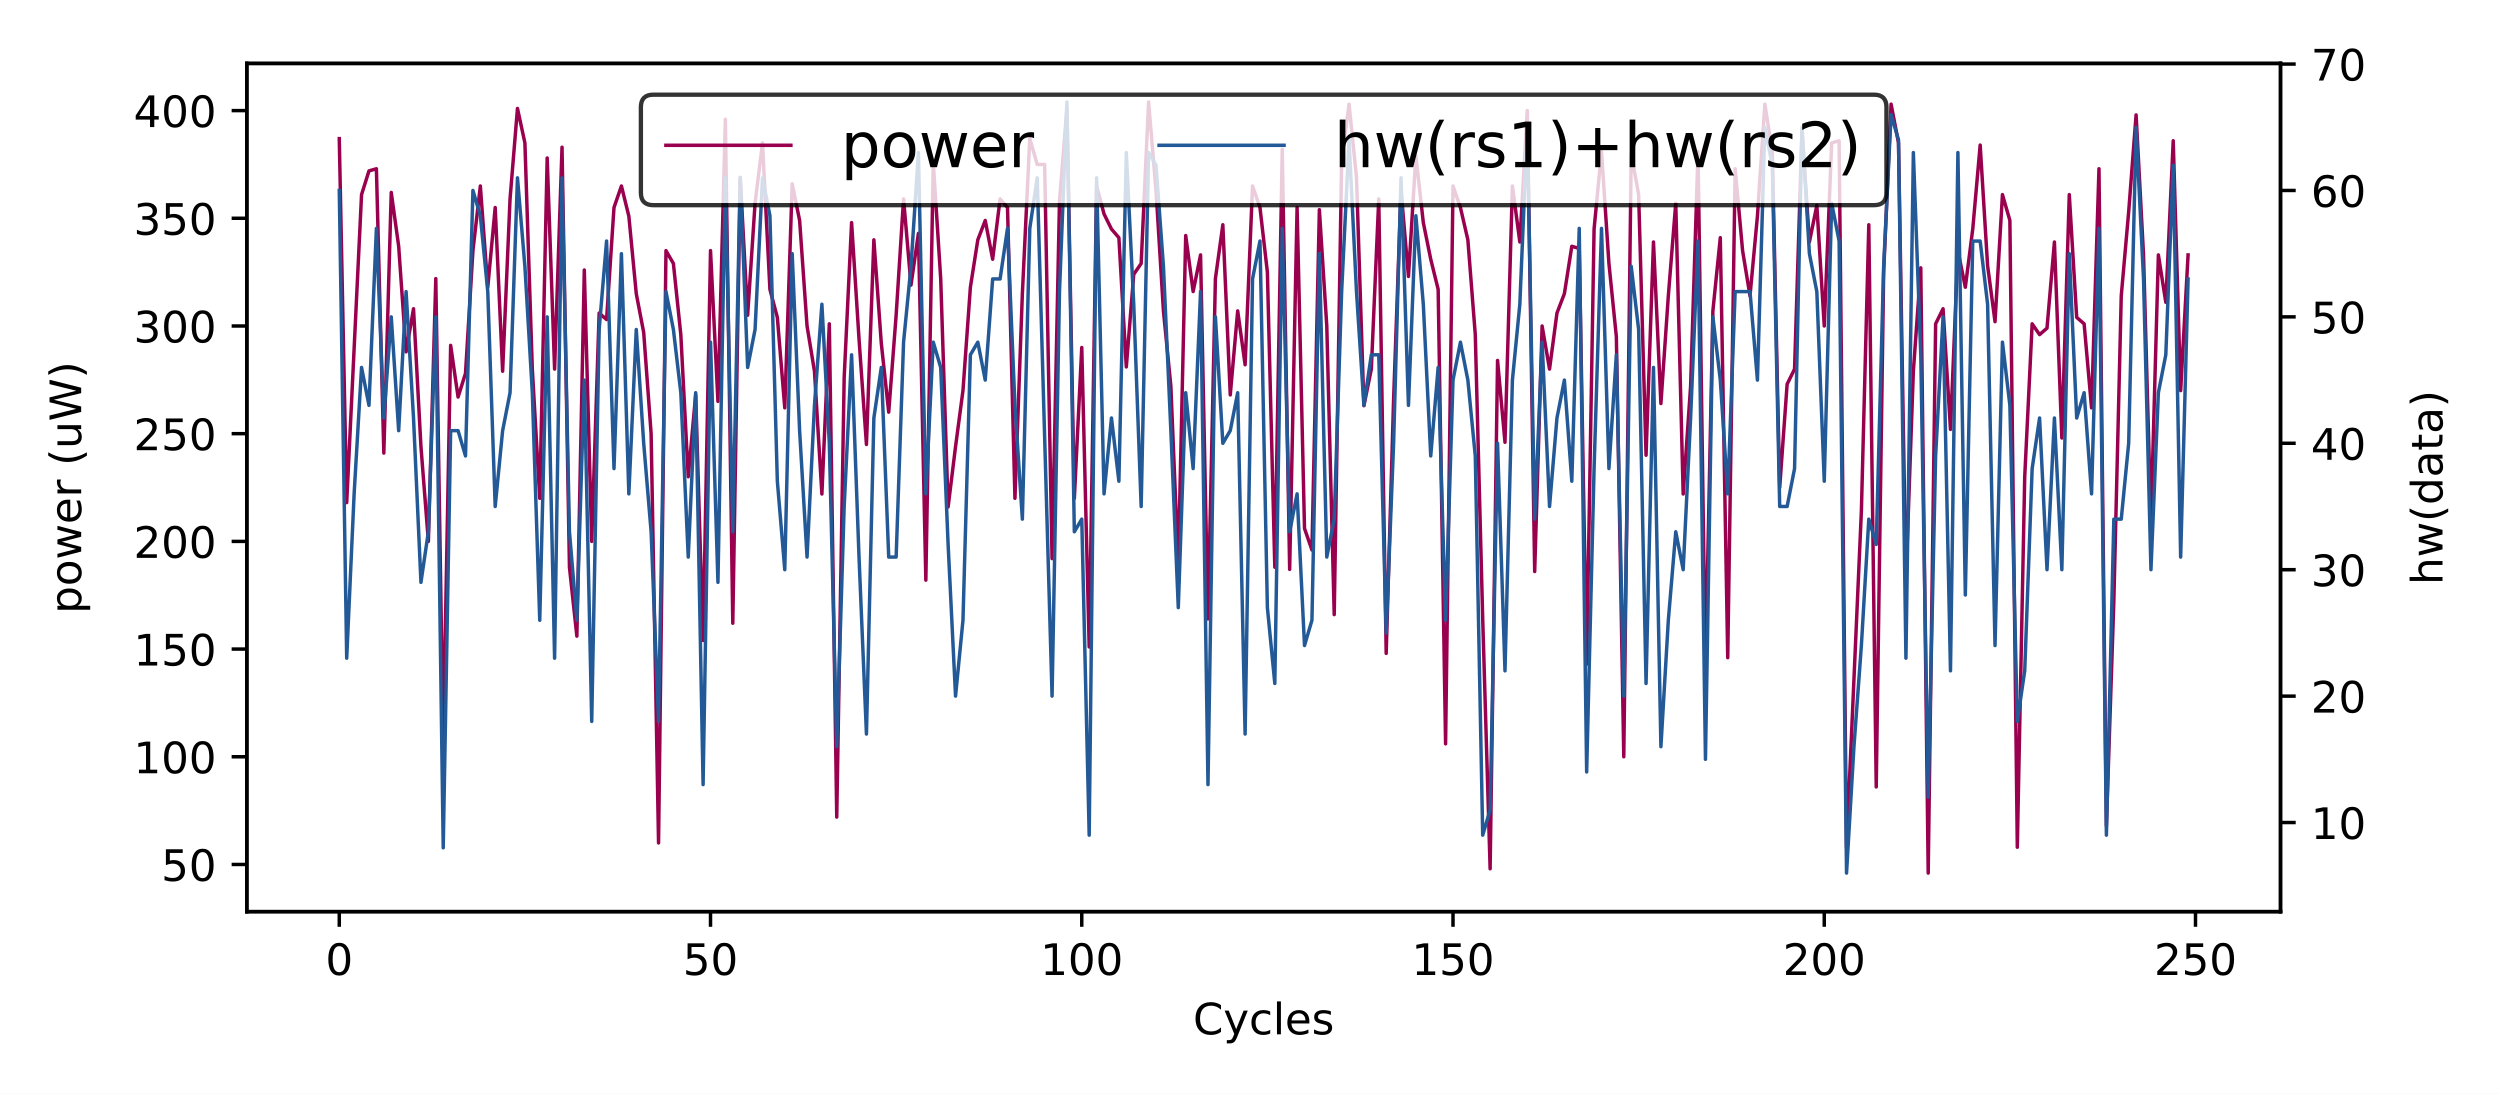
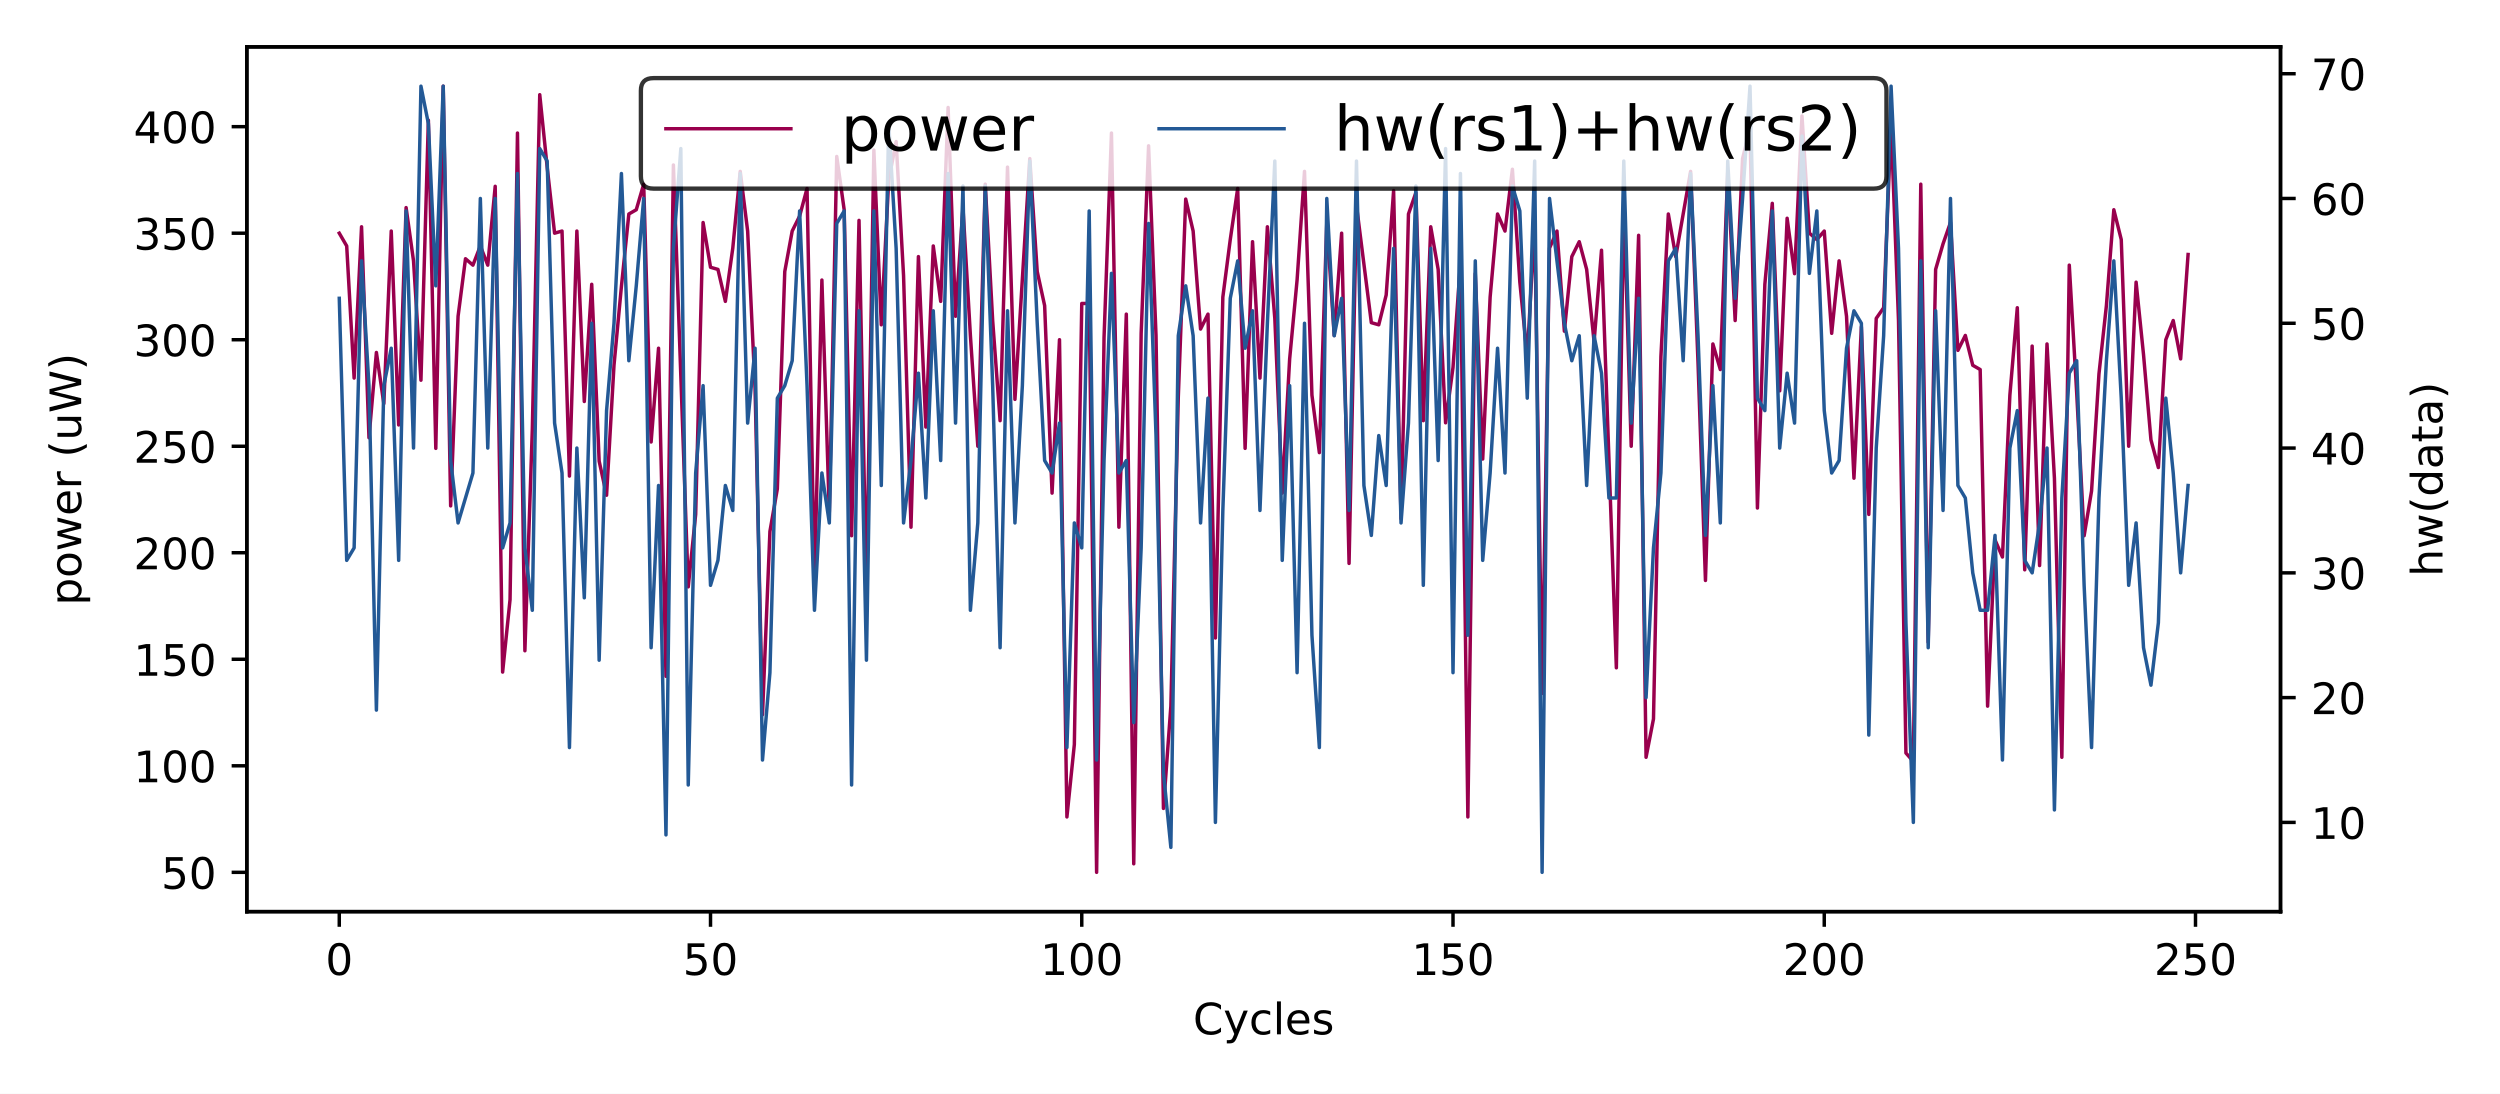
<svg xmlns="http://www.w3.org/2000/svg" xmlns:xlink="http://www.w3.org/1999/xlink" width="576pt" height="252pt" viewBox="0 0 576 252" version="1.1">
  <defs>
    <style type="text/css">*{stroke-linejoin: round; stroke-linecap: butt}</style>
  </defs>
  <g id="figure_1">
    <g id="patch_1">
      <path d="M 0 252  L 576 252  L 576 0  L 0 0  z " style="fill: #ffffff" />
    </g>
    <g id="axes_1">
      <g id="patch_2">
-         <path d="M 56.87 210.04  L 525.43 210.04  L 525.43 14.615  L 56.87 14.615  z " style="fill: #ffffff" />
+         <path d="M 56.87 210.04  L 525.43 210.04  L 525.43 10.8  L 56.87 10.8  z " style="fill: #ffffff" />
      </g>
      <g id="matplotlib.axis_1">
        <g id="xtick_1">
          <g id="line2d_1">
            <defs>
-               <path id="m3ae32cfdd5" d="M 0 0  L 0 3.5  " style="stroke: #000000; stroke-width: 0.8" />
+               <path id="m94fd69155f" d="M 0 0  L 0 3.5  " style="stroke: #000000; stroke-width: 0.8" />
            </defs>
            <g>
-               <use xlink:href="#m3ae32cfdd5" x="78.168" y="210.04" style="stroke: #000000; stroke-width: 0.8" />
+               <use xlink:href="#m94fd69155f" x="78.168" y="210.04" style="stroke: #000000; stroke-width: 0.8" />
            </g>
          </g>
          <g id="text_1">
            <text style="font: 10px 'DejaVu Sans', 'Bitstream Vera Sans', 'Computer Modern Sans Serif', 'Lucida Grande', 'Verdana', 'Geneva', 'Lucid', 'Arial', 'Helvetica', 'Avant Garde', sans-serif; text-anchor: middle" x="78.168" y="224.638" transform="rotate(-0 78.16818 224.6384)">0</text>
          </g>
        </g>
        <g id="xtick_2">
          <g id="line2d_2">
            <g>
-               <use xlink:href="#m3ae32cfdd5" x="163.703" y="210.04" style="stroke: #000000; stroke-width: 0.8" />
+               <use xlink:href="#m94fd69155f" x="163.703" y="210.04" style="stroke: #000000; stroke-width: 0.8" />
            </g>
          </g>
          <g id="text_2">
            <text style="font: 10px 'DejaVu Sans', 'Bitstream Vera Sans', 'Computer Modern Sans Serif', 'Lucida Grande', 'Verdana', 'Geneva', 'Lucid', 'Arial', 'Helvetica', 'Avant Garde', sans-serif; text-anchor: middle" x="163.703" y="224.638" transform="rotate(-0 163.703 224.6384)">50</text>
          </g>
        </g>
        <g id="xtick_3">
          <g id="line2d_3">
            <g>
-               <use xlink:href="#m3ae32cfdd5" x="249.238" y="210.04" style="stroke: #000000; stroke-width: 0.8" />
+               <use xlink:href="#m94fd69155f" x="249.238" y="210.04" style="stroke: #000000; stroke-width: 0.8" />
            </g>
          </g>
          <g id="text_3">
            <text style="font: 10px 'DejaVu Sans', 'Bitstream Vera Sans', 'Computer Modern Sans Serif', 'Lucida Grande', 'Verdana', 'Geneva', 'Lucid', 'Arial', 'Helvetica', 'Avant Garde', sans-serif; text-anchor: middle" x="249.238" y="224.638" transform="rotate(-0 249.2379 224.6384)">100</text>
          </g>
        </g>
        <g id="xtick_4">
          <g id="line2d_4">
            <g>
-               <use xlink:href="#m3ae32cfdd5" x="334.773" y="210.04" style="stroke: #000000; stroke-width: 0.8" />
+               <use xlink:href="#m94fd69155f" x="334.773" y="210.04" style="stroke: #000000; stroke-width: 0.8" />
            </g>
          </g>
          <g id="text_4">
            <text style="font: 10px 'DejaVu Sans', 'Bitstream Vera Sans', 'Computer Modern Sans Serif', 'Lucida Grande', 'Verdana', 'Geneva', 'Lucid', 'Arial', 'Helvetica', 'Avant Garde', sans-serif; text-anchor: middle" x="334.773" y="224.638" transform="rotate(-0 334.7728 224.6384)">150</text>
          </g>
        </g>
        <g id="xtick_5">
          <g id="line2d_5">
            <g>
-               <use xlink:href="#m3ae32cfdd5" x="420.308" y="210.04" style="stroke: #000000; stroke-width: 0.8" />
+               <use xlink:href="#m94fd69155f" x="420.308" y="210.04" style="stroke: #000000; stroke-width: 0.8" />
            </g>
          </g>
          <g id="text_5">
            <text style="font: 10px 'DejaVu Sans', 'Bitstream Vera Sans', 'Computer Modern Sans Serif', 'Lucida Grande', 'Verdana', 'Geneva', 'Lucid', 'Arial', 'Helvetica', 'Avant Garde', sans-serif; text-anchor: middle" x="420.308" y="224.638" transform="rotate(-0 420.3076 224.6384)">200</text>
          </g>
        </g>
        <g id="xtick_6">
          <g id="line2d_6">
            <g>
-               <use xlink:href="#m3ae32cfdd5" x="505.843" y="210.04" style="stroke: #000000; stroke-width: 0.8" />
+               <use xlink:href="#m94fd69155f" x="505.843" y="210.04" style="stroke: #000000; stroke-width: 0.8" />
            </g>
          </g>
          <g id="text_6">
            <text style="font: 10px 'DejaVu Sans', 'Bitstream Vera Sans', 'Computer Modern Sans Serif', 'Lucida Grande', 'Verdana', 'Geneva', 'Lucid', 'Arial', 'Helvetica', 'Avant Garde', sans-serif; text-anchor: middle" x="505.843" y="224.638" transform="rotate(-0 505.8425 224.6384)">250</text>
          </g>
        </g>
        <g id="text_7">
          <text style="font: 10px 'DejaVu Sans', 'Bitstream Vera Sans', 'Computer Modern Sans Serif', 'Lucida Grande', 'Verdana', 'Geneva', 'Lucid', 'Arial', 'Helvetica', 'Avant Garde', sans-serif; text-anchor: middle" x="291.15" y="238.317" transform="rotate(-0 291.15 238.3166)">Cycles</text>
        </g>
      </g>
      <g id="matplotlib.axis_2">
        <g id="ytick_1">
          <g id="line2d_7">
            <defs>
-               <path id="me11dfe905e" d="M 0 0  L -3.5 0  " style="stroke: #000000; stroke-width: 0.8" />
+               <path id="md561f7c94f" d="M 0 0  L -3.5 0  " style="stroke: #000000; stroke-width: 0.8" />
            </defs>
            <g>
-               <use xlink:href="#me11dfe905e" x="56.87" y="199.172" style="stroke: #000000; stroke-width: 0.8" />
+               <use xlink:href="#md561f7c94f" x="56.87" y="200.984" style="stroke: #000000; stroke-width: 0.8" />
            </g>
          </g>
          <g id="text_8">
-             <text style="font: 10px 'DejaVu Sans', 'Bitstream Vera Sans', 'Computer Modern Sans Serif', 'Lucida Grande', 'Verdana', 'Geneva', 'Lucid', 'Arial', 'Helvetica', 'Avant Garde', sans-serif; text-anchor: end" x="49.87" y="202.971" transform="rotate(-0 49.87 202.9713)">50</text>
+             <text style="font: 10px 'DejaVu Sans', 'Bitstream Vera Sans', 'Computer Modern Sans Serif', 'Lucida Grande', 'Verdana', 'Geneva', 'Lucid', 'Arial', 'Helvetica', 'Avant Garde', sans-serif; text-anchor: end" x="49.87" y="204.783" transform="rotate(-0 49.87 204.7829)">50</text>
          </g>
        </g>
        <g id="ytick_2">
          <g id="line2d_8">
            <g>
-               <use xlink:href="#me11dfe905e" x="56.87" y="174.359" style="stroke: #000000; stroke-width: 0.8" />
+               <use xlink:href="#md561f7c94f" x="56.87" y="176.441" style="stroke: #000000; stroke-width: 0.8" />
            </g>
          </g>
          <g id="text_9">
-             <text style="font: 10px 'DejaVu Sans', 'Bitstream Vera Sans', 'Computer Modern Sans Serif', 'Lucida Grande', 'Verdana', 'Geneva', 'Lucid', 'Arial', 'Helvetica', 'Avant Garde', sans-serif; text-anchor: end" x="49.87" y="178.159" transform="rotate(-0 49.87 178.1586)">100</text>
+             <text style="font: 10px 'DejaVu Sans', 'Bitstream Vera Sans', 'Computer Modern Sans Serif', 'Lucida Grande', 'Verdana', 'Geneva', 'Lucid', 'Arial', 'Helvetica', 'Avant Garde', sans-serif; text-anchor: end" x="49.87" y="180.24" transform="rotate(-0 49.87 180.2399)">100</text>
          </g>
        </g>
        <g id="ytick_3">
          <g id="line2d_9">
            <g>
-               <use xlink:href="#me11dfe905e" x="56.87" y="149.547" style="stroke: #000000; stroke-width: 0.8" />
+               <use xlink:href="#md561f7c94f" x="56.87" y="151.898" style="stroke: #000000; stroke-width: 0.8" />
            </g>
          </g>
          <g id="text_10">
-             <text style="font: 10px 'DejaVu Sans', 'Bitstream Vera Sans', 'Computer Modern Sans Serif', 'Lucida Grande', 'Verdana', 'Geneva', 'Lucid', 'Arial', 'Helvetica', 'Avant Garde', sans-serif; text-anchor: end" x="49.87" y="153.346" transform="rotate(-0 49.87 153.3459)">150</text>
+             <text style="font: 10px 'DejaVu Sans', 'Bitstream Vera Sans', 'Computer Modern Sans Serif', 'Lucida Grande', 'Verdana', 'Geneva', 'Lucid', 'Arial', 'Helvetica', 'Avant Garde', sans-serif; text-anchor: end" x="49.87" y="155.697" transform="rotate(-0 49.87 155.6969)">150</text>
          </g>
        </g>
        <g id="ytick_4">
          <g id="line2d_10">
            <g>
-               <use xlink:href="#me11dfe905e" x="56.87" y="124.734" style="stroke: #000000; stroke-width: 0.8" />
+               <use xlink:href="#md561f7c94f" x="56.87" y="127.355" style="stroke: #000000; stroke-width: 0.8" />
            </g>
          </g>
          <g id="text_11">
-             <text style="font: 10px 'DejaVu Sans', 'Bitstream Vera Sans', 'Computer Modern Sans Serif', 'Lucida Grande', 'Verdana', 'Geneva', 'Lucid', 'Arial', 'Helvetica', 'Avant Garde', sans-serif; text-anchor: end" x="49.87" y="128.533" transform="rotate(-0 49.87 128.5333)">200</text>
+             <text style="font: 10px 'DejaVu Sans', 'Bitstream Vera Sans', 'Computer Modern Sans Serif', 'Lucida Grande', 'Verdana', 'Geneva', 'Lucid', 'Arial', 'Helvetica', 'Avant Garde', sans-serif; text-anchor: end" x="49.87" y="131.154" transform="rotate(-0 49.87 131.1539)">200</text>
          </g>
        </g>
        <g id="ytick_5">
          <g id="line2d_11">
            <g>
-               <use xlink:href="#me11dfe905e" x="56.87" y="99.921" style="stroke: #000000; stroke-width: 0.8" />
+               <use xlink:href="#md561f7c94f" x="56.87" y="102.812" style="stroke: #000000; stroke-width: 0.8" />
            </g>
          </g>
          <g id="text_12">
-             <text style="font: 10px 'DejaVu Sans', 'Bitstream Vera Sans', 'Computer Modern Sans Serif', 'Lucida Grande', 'Verdana', 'Geneva', 'Lucid', 'Arial', 'Helvetica', 'Avant Garde', sans-serif; text-anchor: end" x="49.87" y="103.721" transform="rotate(-0 49.87 103.7206)">250</text>
+             <text style="font: 10px 'DejaVu Sans', 'Bitstream Vera Sans', 'Computer Modern Sans Serif', 'Lucida Grande', 'Verdana', 'Geneva', 'Lucid', 'Arial', 'Helvetica', 'Avant Garde', sans-serif; text-anchor: end" x="49.87" y="106.611" transform="rotate(-0 49.87 106.6109)">250</text>
          </g>
        </g>
        <g id="ytick_6">
          <g id="line2d_12">
            <g>
-               <use xlink:href="#me11dfe905e" x="56.87" y="75.109" style="stroke: #000000; stroke-width: 0.8" />
+               <use xlink:href="#md561f7c94f" x="56.87" y="78.269" style="stroke: #000000; stroke-width: 0.8" />
            </g>
          </g>
          <g id="text_13">
-             <text style="font: 10px 'DejaVu Sans', 'Bitstream Vera Sans', 'Computer Modern Sans Serif', 'Lucida Grande', 'Verdana', 'Geneva', 'Lucid', 'Arial', 'Helvetica', 'Avant Garde', sans-serif; text-anchor: end" x="49.87" y="78.908" transform="rotate(-0 49.87 78.90792)">300</text>
+             <text style="font: 10px 'DejaVu Sans', 'Bitstream Vera Sans', 'Computer Modern Sans Serif', 'Lucida Grande', 'Verdana', 'Geneva', 'Lucid', 'Arial', 'Helvetica', 'Avant Garde', sans-serif; text-anchor: end" x="49.87" y="82.068" transform="rotate(-0 49.87 82.0679)">300</text>
          </g>
        </g>
        <g id="ytick_7">
          <g id="line2d_13">
            <g>
-               <use xlink:href="#me11dfe905e" x="56.87" y="50.296" style="stroke: #000000; stroke-width: 0.8" />
+               <use xlink:href="#md561f7c94f" x="56.87" y="53.726" style="stroke: #000000; stroke-width: 0.8" />
            </g>
          </g>
          <g id="text_14">
-             <text style="font: 10px 'DejaVu Sans', 'Bitstream Vera Sans', 'Computer Modern Sans Serif', 'Lucida Grande', 'Verdana', 'Geneva', 'Lucid', 'Arial', 'Helvetica', 'Avant Garde', sans-serif; text-anchor: end" x="49.87" y="54.095" transform="rotate(-0 49.87 54.09525)">350</text>
+             <text style="font: 10px 'DejaVu Sans', 'Bitstream Vera Sans', 'Computer Modern Sans Serif', 'Lucida Grande', 'Verdana', 'Geneva', 'Lucid', 'Arial', 'Helvetica', 'Avant Garde', sans-serif; text-anchor: end" x="49.87" y="57.525" transform="rotate(-0 49.87 57.52491)">350</text>
          </g>
        </g>
        <g id="ytick_8">
          <g id="line2d_14">
            <g>
-               <use xlink:href="#me11dfe905e" x="56.87" y="25.483" style="stroke: #000000; stroke-width: 0.8" />
+               <use xlink:href="#md561f7c94f" x="56.87" y="29.183" style="stroke: #000000; stroke-width: 0.8" />
            </g>
          </g>
          <g id="text_15">
-             <text style="font: 10px 'DejaVu Sans', 'Bitstream Vera Sans', 'Computer Modern Sans Serif', 'Lucida Grande', 'Verdana', 'Geneva', 'Lucid', 'Arial', 'Helvetica', 'Avant Garde', sans-serif; text-anchor: end" x="49.87" y="29.283" transform="rotate(-0 49.87 29.28258)">400</text>
+             <text style="font: 10px 'DejaVu Sans', 'Bitstream Vera Sans', 'Computer Modern Sans Serif', 'Lucida Grande', 'Verdana', 'Geneva', 'Lucid', 'Arial', 'Helvetica', 'Avant Garde', sans-serif; text-anchor: end" x="49.87" y="32.982" transform="rotate(-0 49.87 32.98192)">400</text>
          </g>
        </g>
        <g id="text_16">
-           <text style="font: 10px 'DejaVu Sans', 'Bitstream Vera Sans', 'Computer Modern Sans Serif', 'Lucida Grande', 'Verdana', 'Geneva', 'Lucid', 'Arial', 'Helvetica', 'Avant Garde', sans-serif; text-anchor: middle" x="18.703" y="112.328" transform="rotate(-90 18.70281 112.3277)">power (uW)</text>
+           <text style="font: 10px 'DejaVu Sans', 'Bitstream Vera Sans', 'Computer Modern Sans Serif', 'Lucida Grande', 'Verdana', 'Geneva', 'Lucid', 'Arial', 'Helvetica', 'Avant Garde', sans-serif; text-anchor: middle" x="18.703" y="110.42" transform="rotate(-90 18.70281 110.42)">power (uW)</text>
        </g>
      </g>
      <g id="line2d_15">
-         <path d="M 78.168 31.935  L 79.879 115.801  L 83.3 44.837  L 85.011 39.378  L 86.722 38.882  L 88.432 104.388  L 90.143 44.341  L 91.854 56.747  L 93.564 81.064  L 95.275 71.139  L 96.986 102.899  L 98.697 124.734  L 100.407 64.191  L 102.118 171.382  L 103.829 79.575  L 105.539 91.485  L 107.25 86.026  L 108.961 57.74  L 110.671 42.852  L 112.382 66.176  L 114.093 47.815  L 115.804 85.53  L 117.514 45.83  L 119.225 24.987  L 120.936 32.927  L 122.646 85.034  L 124.357 114.809  L 126.068 36.401  L 127.778 85.034  L 129.489 33.92  L 131.2 130.689  L 132.91 146.569  L 134.621 62.206  L 136.332 124.734  L 138.043 72.131  L 139.753 73.62  L 141.464 47.815  L 143.175 42.852  L 144.885 49.8  L 146.596 67.665  L 148.307 76.597  L 150.017 99.921  L 151.728 194.21  L 153.439 57.74  L 155.15 60.717  L 156.86 77.094  L 158.571 109.846  L 160.282 90.989  L 161.992 147.562  L 163.703 57.74  L 165.414 92.478  L 167.124 27.468  L 168.835 143.592  L 170.546 40.867  L 172.257 72.627  L 173.967 46.822  L 175.678 32.927  L 177.389 66.672  L 179.099 73.124  L 180.81 93.966  L 182.521 42.356  L 184.231 50.792  L 185.942 75.109  L 187.653 85.53  L 189.364 113.816  L 191.074 74.612  L 192.785 188.254  L 194.496 87.019  L 196.206 51.289  L 197.917 78.086  L 199.628 102.403  L 201.338 55.259  L 203.049 79.079  L 204.76 94.959  L 206.47 72.627  L 208.181 45.83  L 209.892 65.68  L 211.603 53.77  L 213.313 133.667  L 215.024 37.393  L 216.735 64.191  L 218.445 116.794  L 220.156 102.899  L 221.867 89.996  L 223.577 66.176  L 225.288 55.259  L 226.999 50.792  L 228.71 59.725  L 230.42 45.83  L 232.131 47.815  L 233.842 114.809  L 235.552 67.665  L 237.263 31.935  L 238.974 37.89  L 240.684 37.89  L 242.395 128.704  L 244.106 46.326  L 245.817 24.987  L 247.527 114.809  L 249.238 80.071  L 250.949 149.05  L 252.659 42.852  L 254.37 49.304  L 256.081 52.777  L 257.791 54.762  L 259.502 84.538  L 261.213 63.199  L 262.923 60.717  L 264.634 23.498  L 266.345 43.845  L 268.056 71.635  L 269.766 89.004  L 271.477 130.193  L 273.188 54.266  L 274.898 67.169  L 276.609 58.732  L 278.32 142.599  L 280.03 64.191  L 281.741 51.785  L 283.452 90.989  L 285.163 71.635  L 286.873 84.041  L 288.584 42.852  L 290.295 47.815  L 292.005 62.702  L 293.716 130.689  L 295.427 34.416  L 297.137 131.185  L 298.848 47.815  L 300.559 121.757  L 302.27 126.719  L 303.98 48.311  L 305.691 75.109  L 307.402 141.607  L 309.112 36.897  L 310.823 23.995  L 312.534 40.867  L 314.244 93.47  L 315.955 85.034  L 317.666 45.83  L 319.377 150.539  L 321.087 91.981  L 322.798 43.845  L 324.509 63.695  L 326.219 35.905  L 327.93 51.289  L 329.641 59.725  L 331.351 66.672  L 333.062 171.382  L 334.773 42.852  L 336.483 47.815  L 338.194 55.259  L 339.905 77.094  L 341.616 142.599  L 343.326 200.165  L 345.037 83.049  L 346.748 101.906  L 348.458 42.852  L 350.169 55.755  L 351.88 25.483  L 353.59 131.682  L 355.301 75.109  L 357.012 85.034  L 358.723 72.131  L 360.433 67.665  L 362.144 56.747  L 363.855 57.244  L 365.565 153.02  L 367.276 52.777  L 368.987 34.912  L 370.697 60.717  L 372.408 77.59  L 374.119 174.359  L 375.83 35.408  L 377.54 44.837  L 379.251 104.884  L 380.962 55.755  L 382.672 92.974  L 384.383 68.161  L 386.094 46.822  L 387.804 113.816  L 389.515 89.004  L 391.226 34.912  L 392.936 154.509  L 394.647 71.635  L 396.358 54.762  L 398.069 151.532  L 399.779 38.882  L 401.49 57.74  L 403.201 68.161  L 404.911 49.8  L 406.622 23.995  L 408.333 34.912  L 410.043 112.328  L 411.754 88.508  L 413.465 85.034  L 415.176 29.95  L 416.886 55.755  L 418.597 47.319  L 420.308 75.109  L 422.018 32.927  L 423.729 32.431  L 425.44 195.202  L 428.861 117.786  L 430.572 51.785  L 432.283 181.307  L 433.993 62.702  L 435.704 23.995  L 437.415 32.927  L 439.125 133.667  L 440.836 85.53  L 442.547 61.71  L 444.257 201.157  L 445.968 74.612  L 447.679 71.139  L 449.39 98.929  L 451.1 57.74  L 452.811 66.176  L 454.522 52.777  L 456.232 33.423  L 457.943 61.214  L 459.654 74.116  L 461.364 44.837  L 463.075 50.792  L 464.786 195.202  L 466.496 109.846  L 468.207 74.612  L 469.918 77.094  L 471.629 75.605  L 473.339 55.755  L 475.05 100.914  L 476.761 44.837  L 478.471 73.124  L 480.182 74.612  L 481.893 93.966  L 483.603 38.882  L 485.314 190.239  L 487.025 138.629  L 488.736 68.161  L 490.446 48.807  L 492.157 26.476  L 493.868 58.732  L 495.578 120.268  L 497.289 58.732  L 499 69.65  L 500.71 32.431  L 502.421 89.996  L 504.132 58.732  L 504.132 58.732  " clip-path="url(#pb6d35156f7)" style="fill: none; stroke: #99004d; stroke-width: 0.8; stroke-linecap: square" />
+         <path d="M 78.168 53.726  L 79.879 56.671  L 81.59 87.104  L 83.3 52.253  L 85.011 100.848  L 86.722 81.214  L 88.432 92.994  L 90.143 53.235  L 91.854 97.903  L 93.564 47.835  L 95.275 60.107  L 96.986 87.595  L 98.697 27.71  L 100.407 103.303  L 102.118 19.856  L 103.829 116.556  L 105.539 72.869  L 107.25 59.616  L 108.961 61.089  L 110.671 56.671  L 112.382 61.089  L 114.093 42.927  L 115.804 154.843  L 117.514 138.154  L 119.225 30.655  L 120.936 149.934  L 122.646 98.885  L 124.357 21.82  L 126.068 38.509  L 127.778 53.726  L 129.489 53.235  L 131.2 109.684  L 132.91 53.235  L 134.621 92.504  L 136.332 65.506  L 138.043 106.248  L 139.753 114.101  L 141.464 84.159  L 143.175 65.997  L 144.885 49.308  L 146.596 48.326  L 148.307 42.436  L 150.017 101.83  L 151.728 80.232  L 153.439 155.825  L 155.15 38.018  L 158.571 135.208  L 160.282 118.519  L 161.992 51.271  L 163.703 61.579  L 165.414 62.07  L 167.124 69.433  L 168.835 57.162  L 170.546 39.491  L 172.257 53.235  L 173.967 89.558  L 175.678 164.66  L 177.389 122.446  L 179.099 112.629  L 180.81 62.561  L 182.521 53.235  L 184.231 49.799  L 185.942 43.418  L 187.653 134.227  L 189.364 64.525  L 191.074 118.028  L 192.785 36.055  L 194.496 48.326  L 196.206 123.428  L 197.917 50.781  L 199.628 136.19  L 201.338 34.582  L 203.049 74.833  L 204.76 41.454  L 206.47 32.619  L 208.181 63.543  L 209.892 121.464  L 211.603 59.125  L 213.313 98.394  L 215.024 56.671  L 216.735 69.433  L 218.445 24.765  L 220.156 72.869  L 221.867 47.835  L 223.577 77.287  L 225.288 102.812  L 226.999 42.436  L 228.71 73.851  L 230.42 96.921  L 232.131 38.509  L 233.842 92.013  L 237.263 36.546  L 238.974 62.561  L 240.684 70.415  L 242.395 113.611  L 244.106 78.269  L 245.817 188.221  L 247.527 171.532  L 249.238 69.924  L 250.949 69.924  L 252.659 200.984  L 254.37 77.778  L 256.081 30.655  L 257.791 121.464  L 259.502 72.378  L 261.213 199.02  L 262.923 76.796  L 264.634 33.6  L 266.345 77.287  L 268.056 186.258  L 269.766 162.697  L 271.477 91.522  L 273.188 45.872  L 274.898 53.235  L 276.609 75.814  L 278.32 72.378  L 280.03 146.989  L 281.741 68.451  L 283.452 55.198  L 285.163 43.418  L 286.873 103.303  L 288.584 55.689  L 290.295 87.104  L 292.005 52.253  L 293.716 73.36  L 295.427 113.611  L 297.137 82.686  L 298.848 64.525  L 300.559 39.491  L 302.27 91.031  L 303.98 104.284  L 305.691 51.271  L 307.402 77.287  L 309.112 53.726  L 310.823 129.809  L 312.534 47.345  L 315.955 74.342  L 317.666 74.833  L 319.377 67.961  L 321.087 43.908  L 322.798 119.501  L 324.509 49.308  L 326.219 44.399  L 327.93 96.921  L 329.641 52.253  L 331.351 62.07  L 333.062 97.412  L 334.773 84.65  L 336.483 60.598  L 338.194 188.221  L 339.905 63.052  L 341.616 105.757  L 343.326 68.451  L 345.037 49.308  L 346.748 53.235  L 348.458 39  L 350.169 65.015  L 351.88 82.196  L 353.59 51.271  L 355.301 159.751  L 357.012 57.162  L 358.723 53.235  L 360.433 76.305  L 362.144 59.125  L 363.855 55.689  L 365.565 62.07  L 367.276 78.76  L 368.987 57.653  L 372.408 153.861  L 374.119 46.363  L 375.83 102.812  L 377.54 54.217  L 379.251 174.477  L 380.962 165.642  L 382.672 82.196  L 384.383 49.308  L 386.094 59.125  L 389.515 39.491  L 391.226 83.668  L 392.936 133.736  L 394.647 79.25  L 396.358 85.141  L 398.069 39.491  L 399.779 73.851  L 401.49 36.546  L 403.201 29.674  L 404.911 117.047  L 406.622 65.506  L 408.333 46.854  L 410.043 90.049  L 411.754 50.29  L 413.465 63.052  L 415.176 26.728  L 416.886 53.726  L 418.597 55.198  L 420.308 53.235  L 422.018 76.796  L 423.729 60.107  L 425.44 72.869  L 427.15 110.175  L 428.861 75.324  L 430.572 118.519  L 432.283 73.36  L 433.993 70.906  L 435.704 28.692  L 437.415 73.851  L 439.125 173.495  L 440.836 175.459  L 442.547 42.436  L 444.257 147.971  L 445.968 62.07  L 447.679 56.18  L 449.39 51.271  L 451.1 80.723  L 452.811 77.287  L 454.522 84.159  L 456.232 85.141  L 457.943 162.697  L 459.654 124.41  L 461.364 128.336  L 463.075 91.031  L 464.786 70.906  L 466.496 131.282  L 468.207 79.741  L 469.918 130.3  L 471.629 79.25  L 473.339 110.175  L 475.05 174.477  L 476.761 61.089  L 478.471 90.54  L 480.182 123.428  L 481.893 113.12  L 483.603 86.122  L 485.314 70.415  L 487.025 48.326  L 488.736 55.198  L 490.446 102.812  L 492.157 65.015  L 493.868 81.705  L 495.578 101.339  L 497.289 107.72  L 499 78.269  L 500.71 73.851  L 502.421 82.686  L 504.132 58.634  L 504.132 58.634  " clip-path="url(#p8e4765fb71)" style="fill: none; stroke: #99004d; stroke-width: 0.8; stroke-linecap: square" />
      </g>
      <g id="patch_3">
-         <path d="M 56.87 210.04  L 56.87 14.615  " style="fill: none; stroke: #000000; stroke-width: 0.8; stroke-linejoin: miter; stroke-linecap: square" />
+         <path d="M 56.87 210.04  L 56.87 10.8  " style="fill: none; stroke: #000000; stroke-width: 0.8; stroke-linejoin: miter; stroke-linecap: square" />
      </g>
      <g id="patch_4">
-         <path d="M 525.43 210.04  L 525.43 14.615  " style="fill: none; stroke: #000000; stroke-width: 0.8; stroke-linejoin: miter; stroke-linecap: square" />
+         <path d="M 525.43 210.04  L 525.43 10.8  " style="fill: none; stroke: #000000; stroke-width: 0.8; stroke-linejoin: miter; stroke-linecap: square" />
      </g>
      <g id="patch_5">
        <path d="M 56.87 210.04  L 525.43 210.04  " style="fill: none; stroke: #000000; stroke-width: 0.8; stroke-linejoin: miter; stroke-linecap: square" />
      </g>
      <g id="patch_6">
-         <path d="M 56.87 14.615  L 525.43 14.615  " style="fill: none; stroke: #000000; stroke-width: 0.8; stroke-linejoin: miter; stroke-linecap: square" />
+         <path d="M 56.87 10.8  L 525.43 10.8  " style="fill: none; stroke: #000000; stroke-width: 0.8; stroke-linejoin: miter; stroke-linecap: square" />
      </g>
    </g>
    <g id="axes_2">
      <g id="matplotlib.axis_3">
        <g id="ytick_9">
          <g id="line2d_16">
            <defs>
-               <path id="m2ef625db66" d="M 0 0  L 3.5 0  " style="stroke: #000000; stroke-width: 0.8" />
+               <path id="mc758d6c067" d="M 0 0  L 3.5 0  " style="stroke: #000000; stroke-width: 0.8" />
            </defs>
            <g>
-               <use xlink:href="#m2ef625db66" x="525.43" y="189.507" style="stroke: #000000; stroke-width: 0.8" />
+               <use xlink:href="#mc758d6c067" x="525.43" y="189.483" style="stroke: #000000; stroke-width: 0.8" />
            </g>
          </g>
          <g id="text_17">
-             <text style="font: 10px 'DejaVu Sans', 'Bitstream Vera Sans', 'Computer Modern Sans Serif', 'Lucida Grande', 'Verdana', 'Geneva', 'Lucid', 'Arial', 'Helvetica', 'Avant Garde', sans-serif; text-anchor: start" x="532.43" y="193.307" transform="rotate(-0 532.43 193.3065)">10</text>
+             <text style="font: 10px 'DejaVu Sans', 'Bitstream Vera Sans', 'Computer Modern Sans Serif', 'Lucida Grande', 'Verdana', 'Geneva', 'Lucid', 'Arial', 'Helvetica', 'Avant Garde', sans-serif; text-anchor: start" x="532.43" y="193.283" transform="rotate(-0 532.43 193.2827)">10</text>
          </g>
        </g>
        <g id="ytick_10">
          <g id="line2d_17">
            <g>
-               <use xlink:href="#m2ef625db66" x="525.43" y="160.383" style="stroke: #000000; stroke-width: 0.8" />
+               <use xlink:href="#mc758d6c067" x="525.43" y="160.733" style="stroke: #000000; stroke-width: 0.8" />
            </g>
          </g>
          <g id="text_18">
-             <text style="font: 10px 'DejaVu Sans', 'Bitstream Vera Sans', 'Computer Modern Sans Serif', 'Lucida Grande', 'Verdana', 'Geneva', 'Lucid', 'Arial', 'Helvetica', 'Avant Garde', sans-serif; text-anchor: start" x="532.43" y="164.182" transform="rotate(-0 532.43 164.1822)">20</text>
+             <text style="font: 10px 'DejaVu Sans', 'Bitstream Vera Sans', 'Computer Modern Sans Serif', 'Lucida Grande', 'Verdana', 'Geneva', 'Lucid', 'Arial', 'Helvetica', 'Avant Garde', sans-serif; text-anchor: start" x="532.43" y="164.532" transform="rotate(-0 532.43 164.5324)">20</text>
          </g>
        </g>
        <g id="ytick_11">
          <g id="line2d_18">
            <g>
-               <use xlink:href="#m2ef625db66" x="525.43" y="131.259" style="stroke: #000000; stroke-width: 0.8" />
+               <use xlink:href="#mc758d6c067" x="525.43" y="131.983" style="stroke: #000000; stroke-width: 0.8" />
            </g>
          </g>
          <g id="text_19">
-             <text style="font: 10px 'DejaVu Sans', 'Bitstream Vera Sans', 'Computer Modern Sans Serif', 'Lucida Grande', 'Verdana', 'Geneva', 'Lucid', 'Arial', 'Helvetica', 'Avant Garde', sans-serif; text-anchor: start" x="532.43" y="135.058" transform="rotate(-0 532.43 135.0578)">30</text>
+             <text style="font: 10px 'DejaVu Sans', 'Bitstream Vera Sans', 'Computer Modern Sans Serif', 'Lucida Grande', 'Verdana', 'Geneva', 'Lucid', 'Arial', 'Helvetica', 'Avant Garde', sans-serif; text-anchor: start" x="532.43" y="135.782" transform="rotate(-0 532.43 135.782)">30</text>
          </g>
        </g>
        <g id="ytick_12">
          <g id="line2d_19">
            <g>
-               <use xlink:href="#m2ef625db66" x="525.43" y="102.134" style="stroke: #000000; stroke-width: 0.8" />
+               <use xlink:href="#mc758d6c067" x="525.43" y="103.232" style="stroke: #000000; stroke-width: 0.8" />
            </g>
          </g>
          <g id="text_20">
-             <text style="font: 10px 'DejaVu Sans', 'Bitstream Vera Sans', 'Computer Modern Sans Serif', 'Lucida Grande', 'Verdana', 'Geneva', 'Lucid', 'Arial', 'Helvetica', 'Avant Garde', sans-serif; text-anchor: start" x="532.43" y="105.933" transform="rotate(-0 532.43 105.9334)">40</text>
+             <text style="font: 10px 'DejaVu Sans', 'Bitstream Vera Sans', 'Computer Modern Sans Serif', 'Lucida Grande', 'Verdana', 'Geneva', 'Lucid', 'Arial', 'Helvetica', 'Avant Garde', sans-serif; text-anchor: start" x="532.43" y="107.032" transform="rotate(-0 532.43 107.0316)">40</text>
          </g>
        </g>
        <g id="ytick_13">
          <g id="line2d_20">
            <g>
-               <use xlink:href="#m2ef625db66" x="525.43" y="73.01" style="stroke: #000000; stroke-width: 0.8" />
+               <use xlink:href="#mc758d6c067" x="525.43" y="74.482" style="stroke: #000000; stroke-width: 0.8" />
            </g>
          </g>
          <g id="text_21">
-             <text style="font: 10px 'DejaVu Sans', 'Bitstream Vera Sans', 'Computer Modern Sans Serif', 'Lucida Grande', 'Verdana', 'Geneva', 'Lucid', 'Arial', 'Helvetica', 'Avant Garde', sans-serif; text-anchor: start" x="532.43" y="76.809" transform="rotate(-0 532.43 76.80901)">50</text>
+             <text style="font: 10px 'DejaVu Sans', 'Bitstream Vera Sans', 'Computer Modern Sans Serif', 'Lucida Grande', 'Verdana', 'Geneva', 'Lucid', 'Arial', 'Helvetica', 'Avant Garde', sans-serif; text-anchor: start" x="532.43" y="78.281" transform="rotate(-0 532.43 78.28127)">50</text>
          </g>
        </g>
        <g id="ytick_14">
          <g id="line2d_21">
            <g>
-               <use xlink:href="#m2ef625db66" x="525.43" y="43.885" style="stroke: #000000; stroke-width: 0.8" />
+               <use xlink:href="#mc758d6c067" x="525.43" y="45.732" style="stroke: #000000; stroke-width: 0.8" />
            </g>
          </g>
          <g id="text_22">
-             <text style="font: 10px 'DejaVu Sans', 'Bitstream Vera Sans', 'Computer Modern Sans Serif', 'Lucida Grande', 'Verdana', 'Geneva', 'Lucid', 'Arial', 'Helvetica', 'Avant Garde', sans-serif; text-anchor: start" x="532.43" y="47.685" transform="rotate(-0 532.43 47.68463)">60</text>
+             <text style="font: 10px 'DejaVu Sans', 'Bitstream Vera Sans', 'Computer Modern Sans Serif', 'Lucida Grande', 'Verdana', 'Geneva', 'Lucid', 'Arial', 'Helvetica', 'Avant Garde', sans-serif; text-anchor: start" x="532.43" y="49.531" transform="rotate(-0 532.43 49.53091)">60</text>
          </g>
        </g>
        <g id="ytick_15">
          <g id="line2d_22">
            <g>
-               <use xlink:href="#m2ef625db66" x="525.43" y="14.761" style="stroke: #000000; stroke-width: 0.8" />
+               <use xlink:href="#mc758d6c067" x="525.43" y="16.981" style="stroke: #000000; stroke-width: 0.8" />
            </g>
          </g>
          <g id="text_23">
-             <text style="font: 10px 'DejaVu Sans', 'Bitstream Vera Sans', 'Computer Modern Sans Serif', 'Lucida Grande', 'Verdana', 'Geneva', 'Lucid', 'Arial', 'Helvetica', 'Avant Garde', sans-serif; text-anchor: start" x="532.43" y="18.56" transform="rotate(-0 532.43 18.56025)">70</text>
+             <text style="font: 10px 'DejaVu Sans', 'Bitstream Vera Sans', 'Computer Modern Sans Serif', 'Lucida Grande', 'Verdana', 'Geneva', 'Lucid', 'Arial', 'Helvetica', 'Avant Garde', sans-serif; text-anchor: start" x="532.43" y="20.781" transform="rotate(-0 532.43 20.78055)">70</text>
          </g>
        </g>
        <g id="text_24">
-           <text style="font: 10px 'DejaVu Sans', 'Bitstream Vera Sans', 'Computer Modern Sans Serif', 'Lucida Grande', 'Verdana', 'Geneva', 'Lucid', 'Arial', 'Helvetica', 'Avant Garde', sans-serif; text-anchor: middle" x="562.753" y="112.328" transform="rotate(-90 562.7534 112.3277)">hw(data)</text>
+           <text style="font: 10px 'DejaVu Sans', 'Bitstream Vera Sans', 'Computer Modern Sans Serif', 'Lucida Grande', 'Verdana', 'Geneva', 'Lucid', 'Arial', 'Helvetica', 'Avant Garde', sans-serif; text-anchor: middle" x="562.753" y="110.42" transform="rotate(-90 562.7534 110.42)">hw(data)</text>
        </g>
      </g>
      <g id="line2d_23">
-         <path d="M 78.168 43.885  L 79.879 151.646  L 81.59 113.784  L 83.3 84.66  L 85.011 93.397  L 86.722 52.623  L 88.432 96.309  L 90.143 73.01  L 91.854 99.222  L 93.564 67.185  L 95.275 96.309  L 96.986 134.171  L 98.697 122.521  L 100.407 73.01  L 102.118 195.332  L 103.829 99.222  L 105.539 99.222  L 107.25 105.047  L 108.961 43.885  L 110.671 49.71  L 112.382 67.185  L 114.093 116.696  L 115.804 99.222  L 117.514 90.484  L 119.225 40.973  L 120.936 61.36  L 122.646 90.484  L 124.357 142.908  L 126.068 73.01  L 127.778 151.646  L 129.489 40.973  L 131.2 122.521  L 132.91 142.908  L 134.621 87.572  L 136.332 166.208  L 138.043 75.922  L 139.753 55.535  L 141.464 107.959  L 143.175 58.448  L 144.885 113.784  L 146.596 75.922  L 148.307 102.134  L 150.017 122.521  L 151.728 166.208  L 153.439 67.185  L 155.15 75.922  L 156.86 90.484  L 158.571 128.346  L 160.282 90.484  L 161.992 180.77  L 163.703 78.835  L 165.414 134.171  L 167.124 40.973  L 168.835 122.521  L 170.546 40.973  L 172.257 84.66  L 173.967 75.922  L 175.678 40.973  L 177.389 49.71  L 179.099 110.871  L 180.81 131.259  L 182.521 58.448  L 184.231 99.222  L 185.942 128.346  L 187.653 93.397  L 189.364 70.097  L 191.074 102.134  L 192.785 172.033  L 194.496 116.696  L 196.206 81.747  L 197.917 128.346  L 199.628 169.12  L 201.338 96.309  L 203.049 84.66  L 204.76 128.346  L 206.47 128.346  L 208.181 78.835  L 209.892 61.36  L 211.603 35.148  L 213.313 113.784  L 215.024 78.835  L 216.735 84.66  L 218.445 125.434  L 220.156 160.383  L 221.867 142.908  L 223.577 81.747  L 225.288 78.835  L 226.999 87.572  L 228.71 64.272  L 230.42 64.272  L 232.131 52.623  L 233.842 93.397  L 235.552 119.609  L 237.263 52.623  L 238.974 40.973  L 242.395 160.383  L 244.106 67.185  L 245.817 23.498  L 247.527 122.521  L 249.238 119.609  L 250.949 192.42  L 252.659 40.973  L 254.37 113.784  L 256.081 96.309  L 257.791 110.871  L 259.502 35.148  L 261.213 70.097  L 262.923 116.696  L 264.634 35.148  L 266.345 38.061  L 268.056 61.36  L 269.766 99.222  L 271.477 139.996  L 273.188 90.484  L 274.898 107.959  L 276.609 67.185  L 278.32 180.77  L 280.03 73.01  L 281.741 102.134  L 283.452 99.222  L 285.163 90.484  L 286.873 169.12  L 288.584 64.272  L 290.295 55.535  L 292.005 139.996  L 293.716 157.47  L 295.427 52.623  L 297.137 122.521  L 298.848 113.784  L 300.559 148.733  L 302.27 142.908  L 303.98 58.448  L 305.691 128.346  L 307.402 119.609  L 309.112 67.185  L 310.823 32.236  L 312.534 67.185  L 314.244 93.397  L 315.955 81.747  L 317.666 81.747  L 319.377 145.821  L 321.087 102.134  L 322.798 40.973  L 324.509 93.397  L 326.219 49.71  L 327.93 70.097  L 329.641 105.047  L 331.351 84.66  L 333.062 142.908  L 334.773 87.572  L 336.483 78.835  L 338.194 87.572  L 339.905 105.047  L 341.616 192.42  L 343.326 186.595  L 345.037 102.134  L 346.748 154.558  L 348.458 87.572  L 350.169 70.097  L 351.88 29.323  L 353.59 119.609  L 355.301 78.835  L 357.012 116.696  L 358.723 96.309  L 360.433 87.572  L 362.144 110.871  L 363.855 52.623  L 365.565 177.858  L 367.276 107.959  L 368.987 52.623  L 370.697 107.959  L 372.408 81.747  L 374.119 160.383  L 375.83 61.36  L 377.54 75.922  L 379.251 157.47  L 380.962 84.66  L 382.672 172.033  L 384.383 142.908  L 386.094 122.521  L 387.804 131.259  L 389.515 96.309  L 391.226 55.535  L 392.936 174.945  L 394.647 73.01  L 396.358 87.572  L 398.069 113.784  L 399.779 67.185  L 403.201 67.185  L 404.911 87.572  L 406.622 29.323  L 408.333 38.061  L 410.043 116.696  L 411.754 116.696  L 413.465 107.959  L 415.176 29.323  L 416.886 58.448  L 418.597 67.185  L 420.308 110.871  L 422.018 46.798  L 423.729 55.535  L 425.44 201.157  L 427.15 172.033  L 428.861 148.733  L 430.572 119.609  L 432.283 125.434  L 433.993 61.36  L 435.704 26.411  L 437.415 32.236  L 439.125 151.646  L 440.836 35.148  L 442.547 81.747  L 444.257 183.682  L 445.968 105.047  L 447.679 73.01  L 449.39 154.558  L 451.1 35.148  L 452.811 137.083  L 454.522 55.535  L 456.232 55.535  L 457.943 70.097  L 459.654 148.733  L 461.364 78.835  L 463.075 93.397  L 464.786 166.208  L 466.496 154.558  L 468.207 107.959  L 469.918 96.309  L 471.629 131.259  L 473.339 96.309  L 475.05 131.259  L 476.761 58.448  L 478.471 96.309  L 480.182 90.484  L 481.893 113.784  L 483.603 52.623  L 485.314 192.42  L 487.025 119.609  L 488.736 119.609  L 490.446 102.134  L 492.157 29.323  L 493.868 64.272  L 495.578 131.259  L 497.289 90.484  L 499 81.747  L 500.71 38.061  L 502.421 128.346  L 504.132 64.272  L 504.132 64.272  " clip-path="url(#pb6d35156f7)" style="fill: none; stroke: #235996; stroke-width: 0.8; stroke-linecap: square" />
+         <path d="M 78.168 68.732  L 79.879 129.108  L 81.59 126.233  L 83.3 60.107  L 85.011 88.857  L 86.722 163.608  L 88.432 88.857  L 90.143 80.232  L 91.854 129.108  L 93.564 48.607  L 95.275 103.232  L 96.986 19.856  L 98.697 28.481  L 100.407 65.857  L 102.118 19.856  L 103.829 106.107  L 105.539 120.483  L 108.961 108.982  L 110.671 45.732  L 112.382 103.232  L 114.093 45.732  L 115.804 126.233  L 117.514 120.483  L 119.225 39.982  L 120.936 126.233  L 122.646 140.608  L 124.357 34.232  L 126.068 37.107  L 127.778 97.482  L 129.489 108.982  L 131.2 172.233  L 132.91 103.232  L 134.621 137.733  L 136.332 74.482  L 138.043 152.108  L 139.753 94.607  L 141.464 74.482  L 143.175 39.982  L 144.885 83.107  L 146.596 65.857  L 148.307 45.732  L 150.017 149.233  L 151.728 111.858  L 153.439 192.359  L 155.15 57.232  L 156.86 34.232  L 158.571 180.858  L 160.282 108.982  L 161.992 88.857  L 163.703 134.858  L 165.414 129.108  L 167.124 111.858  L 168.835 117.608  L 170.546 39.982  L 172.257 97.482  L 173.967 80.232  L 175.678 175.108  L 177.389 154.983  L 179.099 91.732  L 180.81 88.857  L 182.521 83.107  L 184.231 48.607  L 185.942 88.857  L 187.653 140.608  L 189.364 108.982  L 191.074 120.483  L 192.785 51.482  L 194.496 48.607  L 196.206 180.858  L 197.917 71.607  L 199.628 152.108  L 201.338 48.607  L 203.049 111.858  L 204.76 28.481  L 206.47 57.232  L 208.181 120.483  L 209.892 106.107  L 211.603 85.982  L 213.313 114.733  L 215.024 71.607  L 216.735 106.107  L 218.445 39.982  L 220.156 97.482  L 221.867 42.857  L 223.577 140.608  L 225.288 120.483  L 226.999 42.857  L 228.71 88.857  L 230.42 149.233  L 232.131 71.607  L 233.842 120.483  L 235.552 88.857  L 237.263 37.107  L 238.974 74.482  L 240.684 106.107  L 242.395 108.982  L 244.106 97.482  L 245.817 172.233  L 247.527 120.483  L 249.238 126.233  L 250.949 48.607  L 252.659 175.108  L 254.37 106.107  L 256.081 62.982  L 257.791 108.982  L 259.502 106.107  L 261.213 166.483  L 262.923 126.233  L 264.634 51.482  L 266.345 100.357  L 268.056 177.983  L 269.766 195.234  L 271.477 77.357  L 273.188 65.857  L 274.898 77.357  L 276.609 120.483  L 278.32 91.732  L 280.03 189.483  L 281.741 117.608  L 283.452 68.732  L 285.163 60.107  L 286.873 80.232  L 288.584 71.607  L 290.295 117.608  L 292.005 74.482  L 293.716 37.107  L 295.427 129.108  L 297.137 88.857  L 298.848 154.983  L 300.559 74.482  L 302.27 146.358  L 303.98 172.233  L 305.691 45.732  L 307.402 77.357  L 309.112 68.732  L 310.823 117.608  L 312.534 37.107  L 314.244 111.858  L 315.955 123.358  L 317.666 100.357  L 319.377 111.858  L 321.087 57.232  L 322.798 120.483  L 324.509 97.482  L 326.219 42.857  L 327.93 134.858  L 329.641 57.232  L 331.351 106.107  L 333.062 34.232  L 334.773 154.983  L 336.483 39.982  L 338.194 146.358  L 339.905 60.107  L 341.616 129.108  L 343.326 108.982  L 345.037 80.232  L 346.748 108.982  L 348.458 42.857  L 350.169 48.607  L 351.88 91.732  L 353.59 37.107  L 355.301 200.984  L 357.012 45.732  L 360.433 74.482  L 362.144 83.107  L 363.855 77.357  L 365.565 111.858  L 367.276 77.357  L 368.987 85.982  L 370.697 114.733  L 372.408 114.733  L 374.119 37.107  L 375.83 97.482  L 377.54 68.732  L 379.251 160.733  L 380.962 126.233  L 382.672 108.982  L 384.383 60.107  L 386.094 57.232  L 387.804 83.107  L 389.515 39.982  L 391.226 77.357  L 392.936 123.358  L 394.647 88.857  L 396.358 120.483  L 398.069 37.107  L 399.779 68.732  L 401.49 45.732  L 403.201 19.856  L 404.911 91.732  L 406.622 94.607  L 408.333 48.607  L 410.043 103.232  L 411.754 85.982  L 413.465 97.482  L 415.176 31.357  L 416.886 62.982  L 418.597 48.607  L 420.308 94.607  L 422.018 108.982  L 423.729 106.107  L 425.44 80.232  L 427.15 71.607  L 428.861 74.482  L 430.572 169.358  L 432.283 103.232  L 433.993 77.357  L 435.704 19.856  L 437.415 57.232  L 439.125 143.483  L 440.836 189.483  L 442.547 60.107  L 444.257 149.233  L 445.968 71.607  L 447.679 117.608  L 449.39 45.732  L 451.1 111.858  L 452.811 114.733  L 454.522 131.983  L 456.232 140.608  L 457.943 140.608  L 459.654 123.358  L 461.364 175.108  L 463.075 103.232  L 464.786 94.607  L 466.496 129.108  L 468.207 131.983  L 469.918 120.483  L 471.629 103.232  L 473.339 186.608  L 475.05 114.733  L 476.761 85.982  L 478.471 83.107  L 480.182 134.858  L 481.893 172.233  L 483.603 114.733  L 485.314 83.107  L 487.025 60.107  L 488.736 91.732  L 490.446 134.858  L 492.157 120.483  L 493.868 149.233  L 495.578 157.858  L 497.289 143.483  L 499 91.732  L 500.71 108.982  L 502.421 131.983  L 504.132 111.858  L 504.132 111.858  " clip-path="url(#p8e4765fb71)" style="fill: none; stroke: #235996; stroke-width: 0.8; stroke-linecap: square" />
      </g>
      <g id="patch_7">
-         <path d="M 56.87 210.04  L 56.87 14.615  " style="fill: none; stroke: #000000; stroke-width: 0.8; stroke-linejoin: miter; stroke-linecap: square" />
+         <path d="M 56.87 210.04  L 56.87 10.8  " style="fill: none; stroke: #000000; stroke-width: 0.8; stroke-linejoin: miter; stroke-linecap: square" />
      </g>
      <g id="patch_8">
-         <path d="M 525.43 210.04  L 525.43 14.615  " style="fill: none; stroke: #000000; stroke-width: 0.8; stroke-linejoin: miter; stroke-linecap: square" />
+         <path d="M 525.43 210.04  L 525.43 10.8  " style="fill: none; stroke: #000000; stroke-width: 0.8; stroke-linejoin: miter; stroke-linecap: square" />
      </g>
      <g id="patch_9">
        <path d="M 56.87 210.04  L 525.43 210.04  " style="fill: none; stroke: #000000; stroke-width: 0.8; stroke-linejoin: miter; stroke-linecap: square" />
      </g>
      <g id="patch_10">
-         <path d="M 56.87 14.615  L 525.43 14.615  " style="fill: none; stroke: #000000; stroke-width: 0.8; stroke-linejoin: miter; stroke-linecap: square" />
+         <path d="M 56.87 10.8  L 525.43 10.8  " style="fill: none; stroke: #000000; stroke-width: 0.8; stroke-linejoin: miter; stroke-linecap: square" />
      </g>
      <g id="legend_1">
        <g id="patch_11">
-           <path d="M 150.54 47.272  L 431.76 47.272  Q 434.64 47.272 434.64 44.392  L 434.64 24.695  Q 434.64 21.815 431.76 21.815  L 150.54 21.815  Q 147.66 21.815 147.66 24.695  L 147.66 44.392  Q 147.66 47.272 150.54 47.272  z " style="fill: #ffffff; opacity: 0.8; stroke: #000000; stroke-linejoin: miter" />
+           <path d="M 150.54 43.456  L 431.76 43.456  Q 434.64 43.456 434.64 40.577  L 434.64 20.88  Q 434.64 18 431.76 18  L 150.54 18  Q 147.66 18 147.66 20.88  L 147.66 40.577  Q 147.66 43.456 150.54 43.456  z " style="fill: #ffffff; opacity: 0.8; stroke: #000000; stroke-linejoin: miter" />
        </g>
        <g id="line2d_24">
-           <path d="M 153.42 33.477  L 167.82 33.477  L 182.22 33.477  " style="fill: none; stroke: #99004d; stroke-width: 0.8; stroke-linecap: square" />
+           <path d="M 153.42 29.662  L 167.82 29.662  L 182.22 29.662  " style="fill: none; stroke: #99004d; stroke-width: 0.8; stroke-linecap: square" />
        </g>
        <g id="text_25">
-           <text style="font: 14.4px 'DejaVu Sans', 'Bitstream Vera Sans', 'Computer Modern Sans Serif', 'Lucida Grande', 'Verdana', 'Geneva', 'Lucid', 'Arial', 'Helvetica', 'Avant Garde', sans-serif; text-anchor: start" x="193.74" y="38.517" transform="rotate(-0 193.7396 38.51716)">power</text>
+           <text style="font: 14.4px 'DejaVu Sans', 'Bitstream Vera Sans', 'Computer Modern Sans Serif', 'Lucida Grande', 'Verdana', 'Geneva', 'Lucid', 'Arial', 'Helvetica', 'Avant Garde', sans-serif; text-anchor: start" x="193.74" y="34.702" transform="rotate(-0 193.7396 34.70175)">power</text>
        </g>
        <g id="line2d_25">
-           <path d="M 267.049 33.477  L 281.449 33.477  L 295.849 33.477  " style="fill: none; stroke: #235996; stroke-width: 0.8; stroke-linecap: square" />
+           <path d="M 267.049 29.662  L 281.449 29.662  L 295.849 29.662  " style="fill: none; stroke: #235996; stroke-width: 0.8; stroke-linecap: square" />
        </g>
        <g id="text_26">
-           <text style="font: 14.4px 'DejaVu Sans', 'Bitstream Vera Sans', 'Computer Modern Sans Serif', 'Lucida Grande', 'Verdana', 'Geneva', 'Lucid', 'Arial', 'Helvetica', 'Avant Garde', sans-serif; text-anchor: start" x="307.369" y="38.517" transform="rotate(-0 307.3691 38.51716)">hw(rs1)+hw(rs2)</text>
+           <text style="font: 14.4px 'DejaVu Sans', 'Bitstream Vera Sans', 'Computer Modern Sans Serif', 'Lucida Grande', 'Verdana', 'Geneva', 'Lucid', 'Arial', 'Helvetica', 'Avant Garde', sans-serif; text-anchor: start" x="307.369" y="34.702" transform="rotate(-0 307.3691 34.70175)">hw(rs1)+hw(rs2)</text>
        </g>
      </g>
    </g>
  </g>
  <defs>
-     <clipPath id="pb6d35156f7">
-       <rect x="56.87" y="14.615" width="468.56" height="195.425" />
+     <clipPath id="p8e4765fb71">
+       <rect x="56.87" y="10.8" width="468.56" height="199.24" />
    </clipPath>
  </defs>
</svg>
